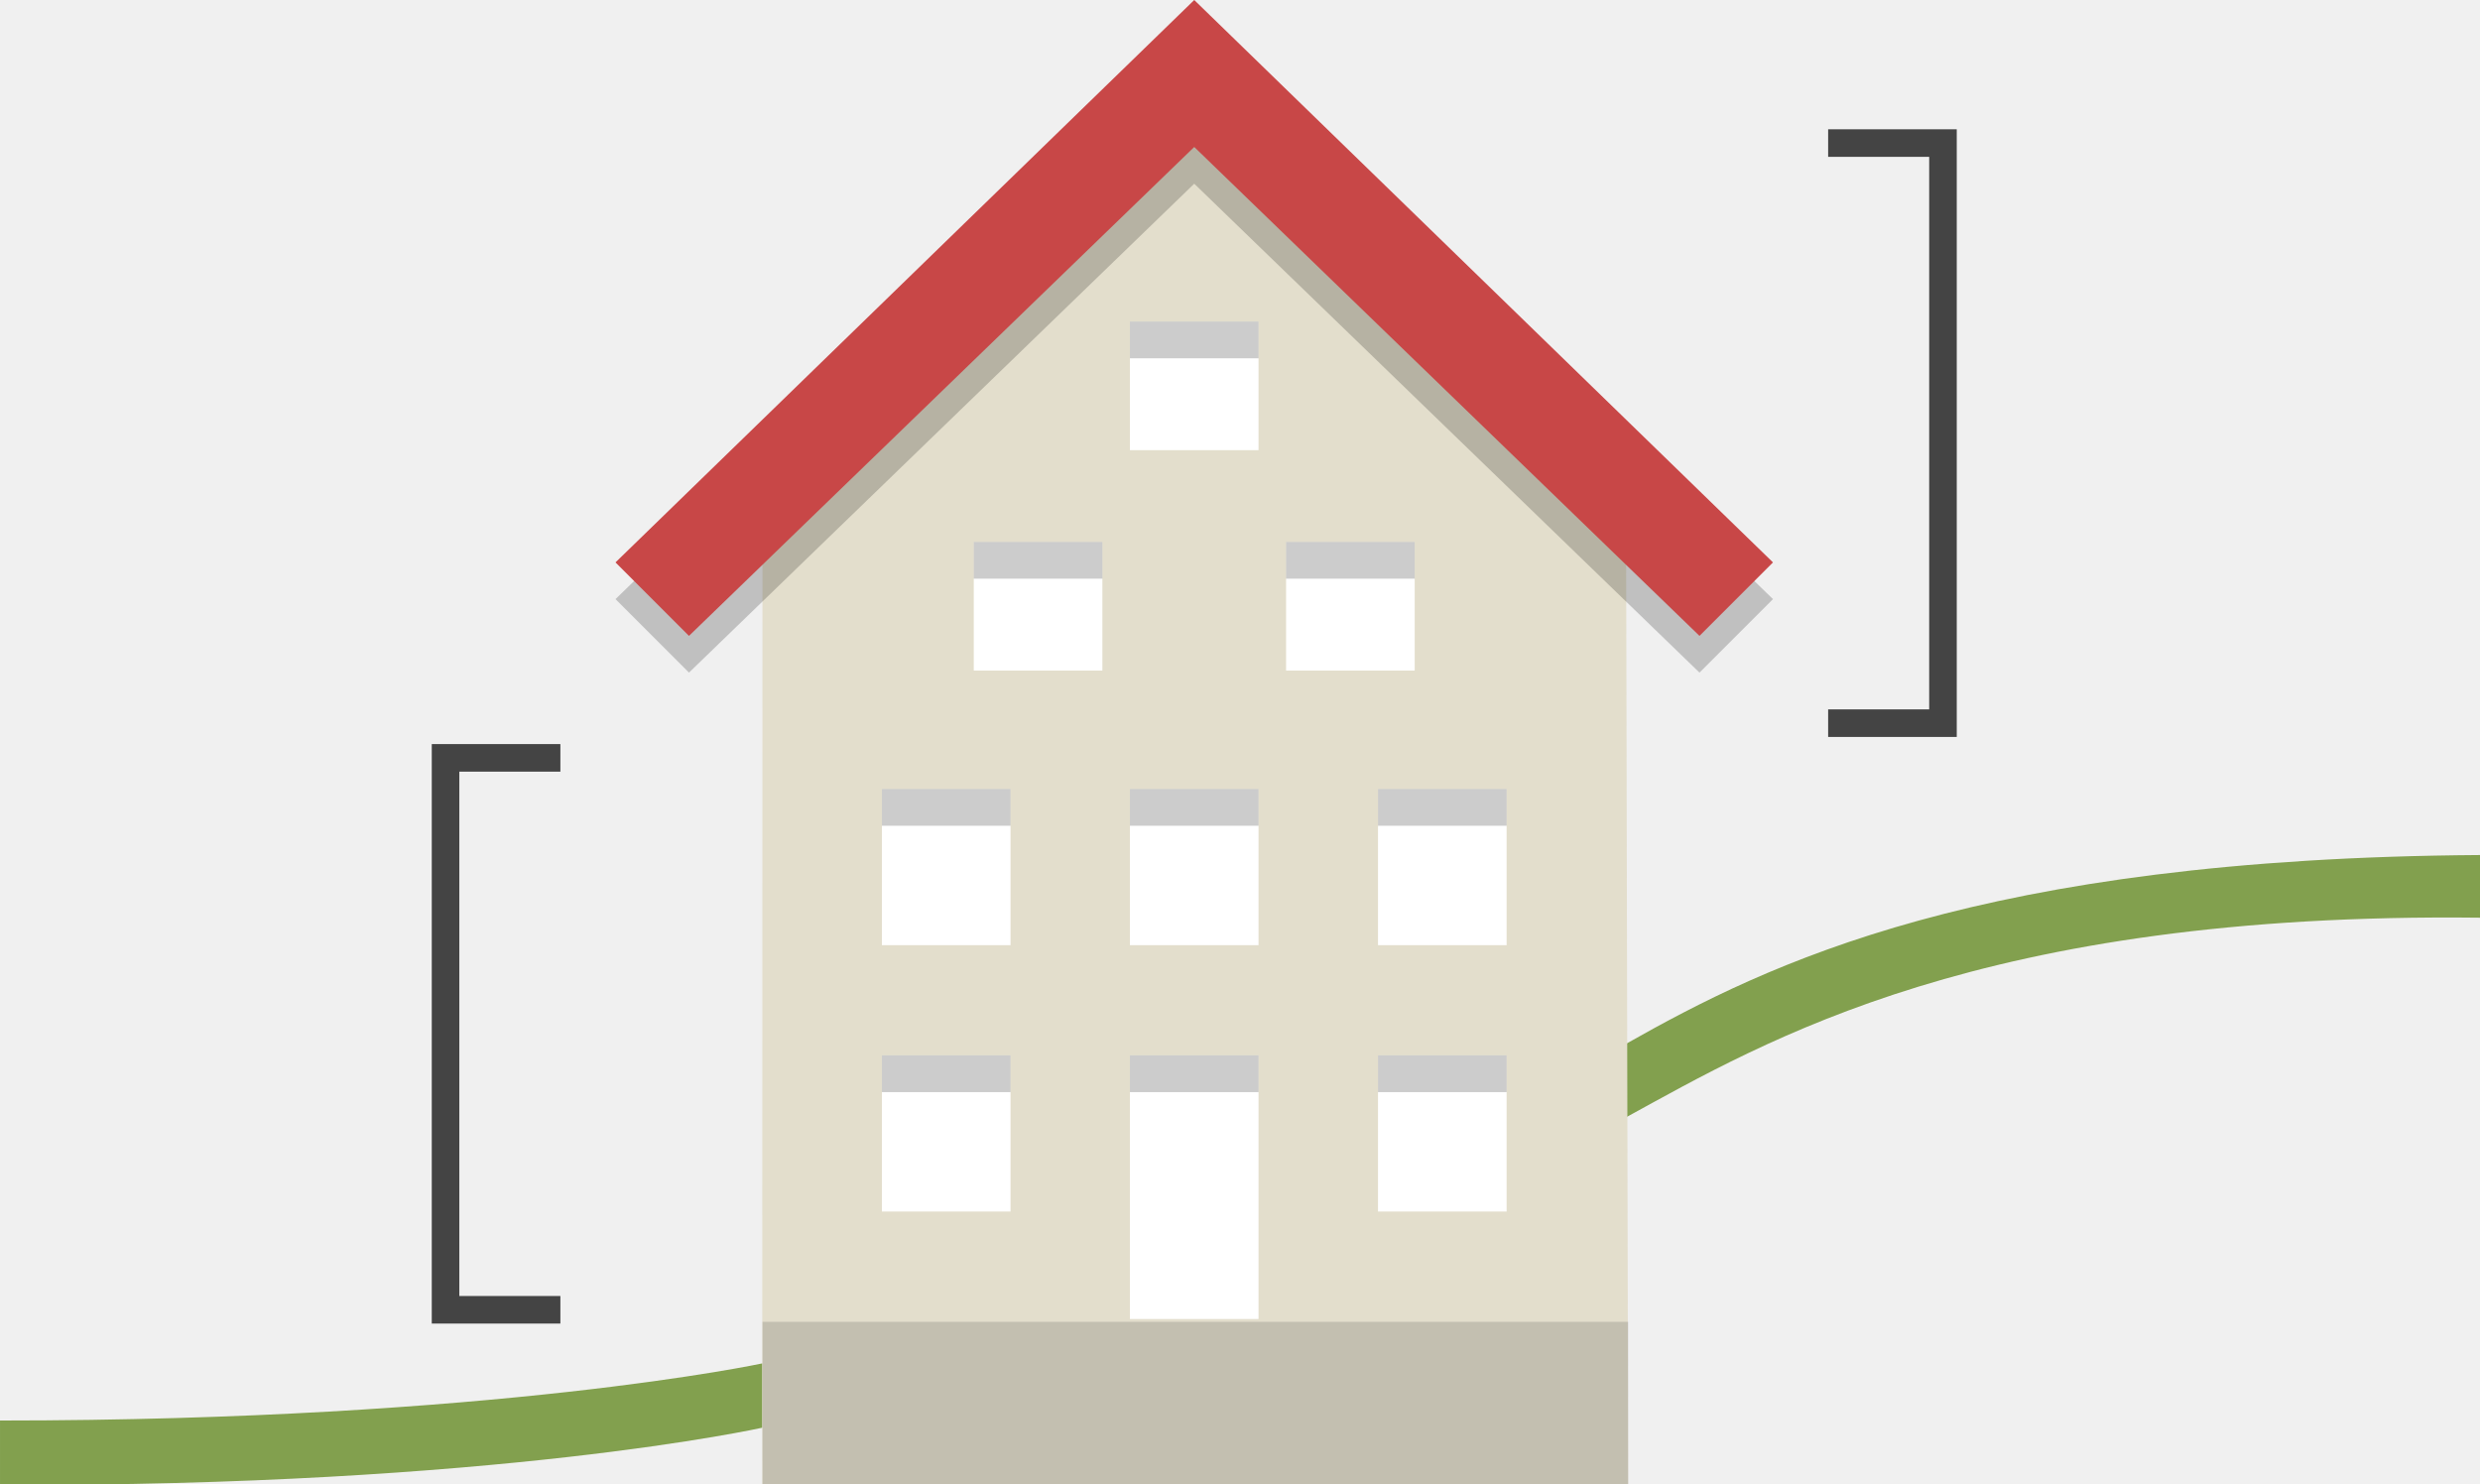
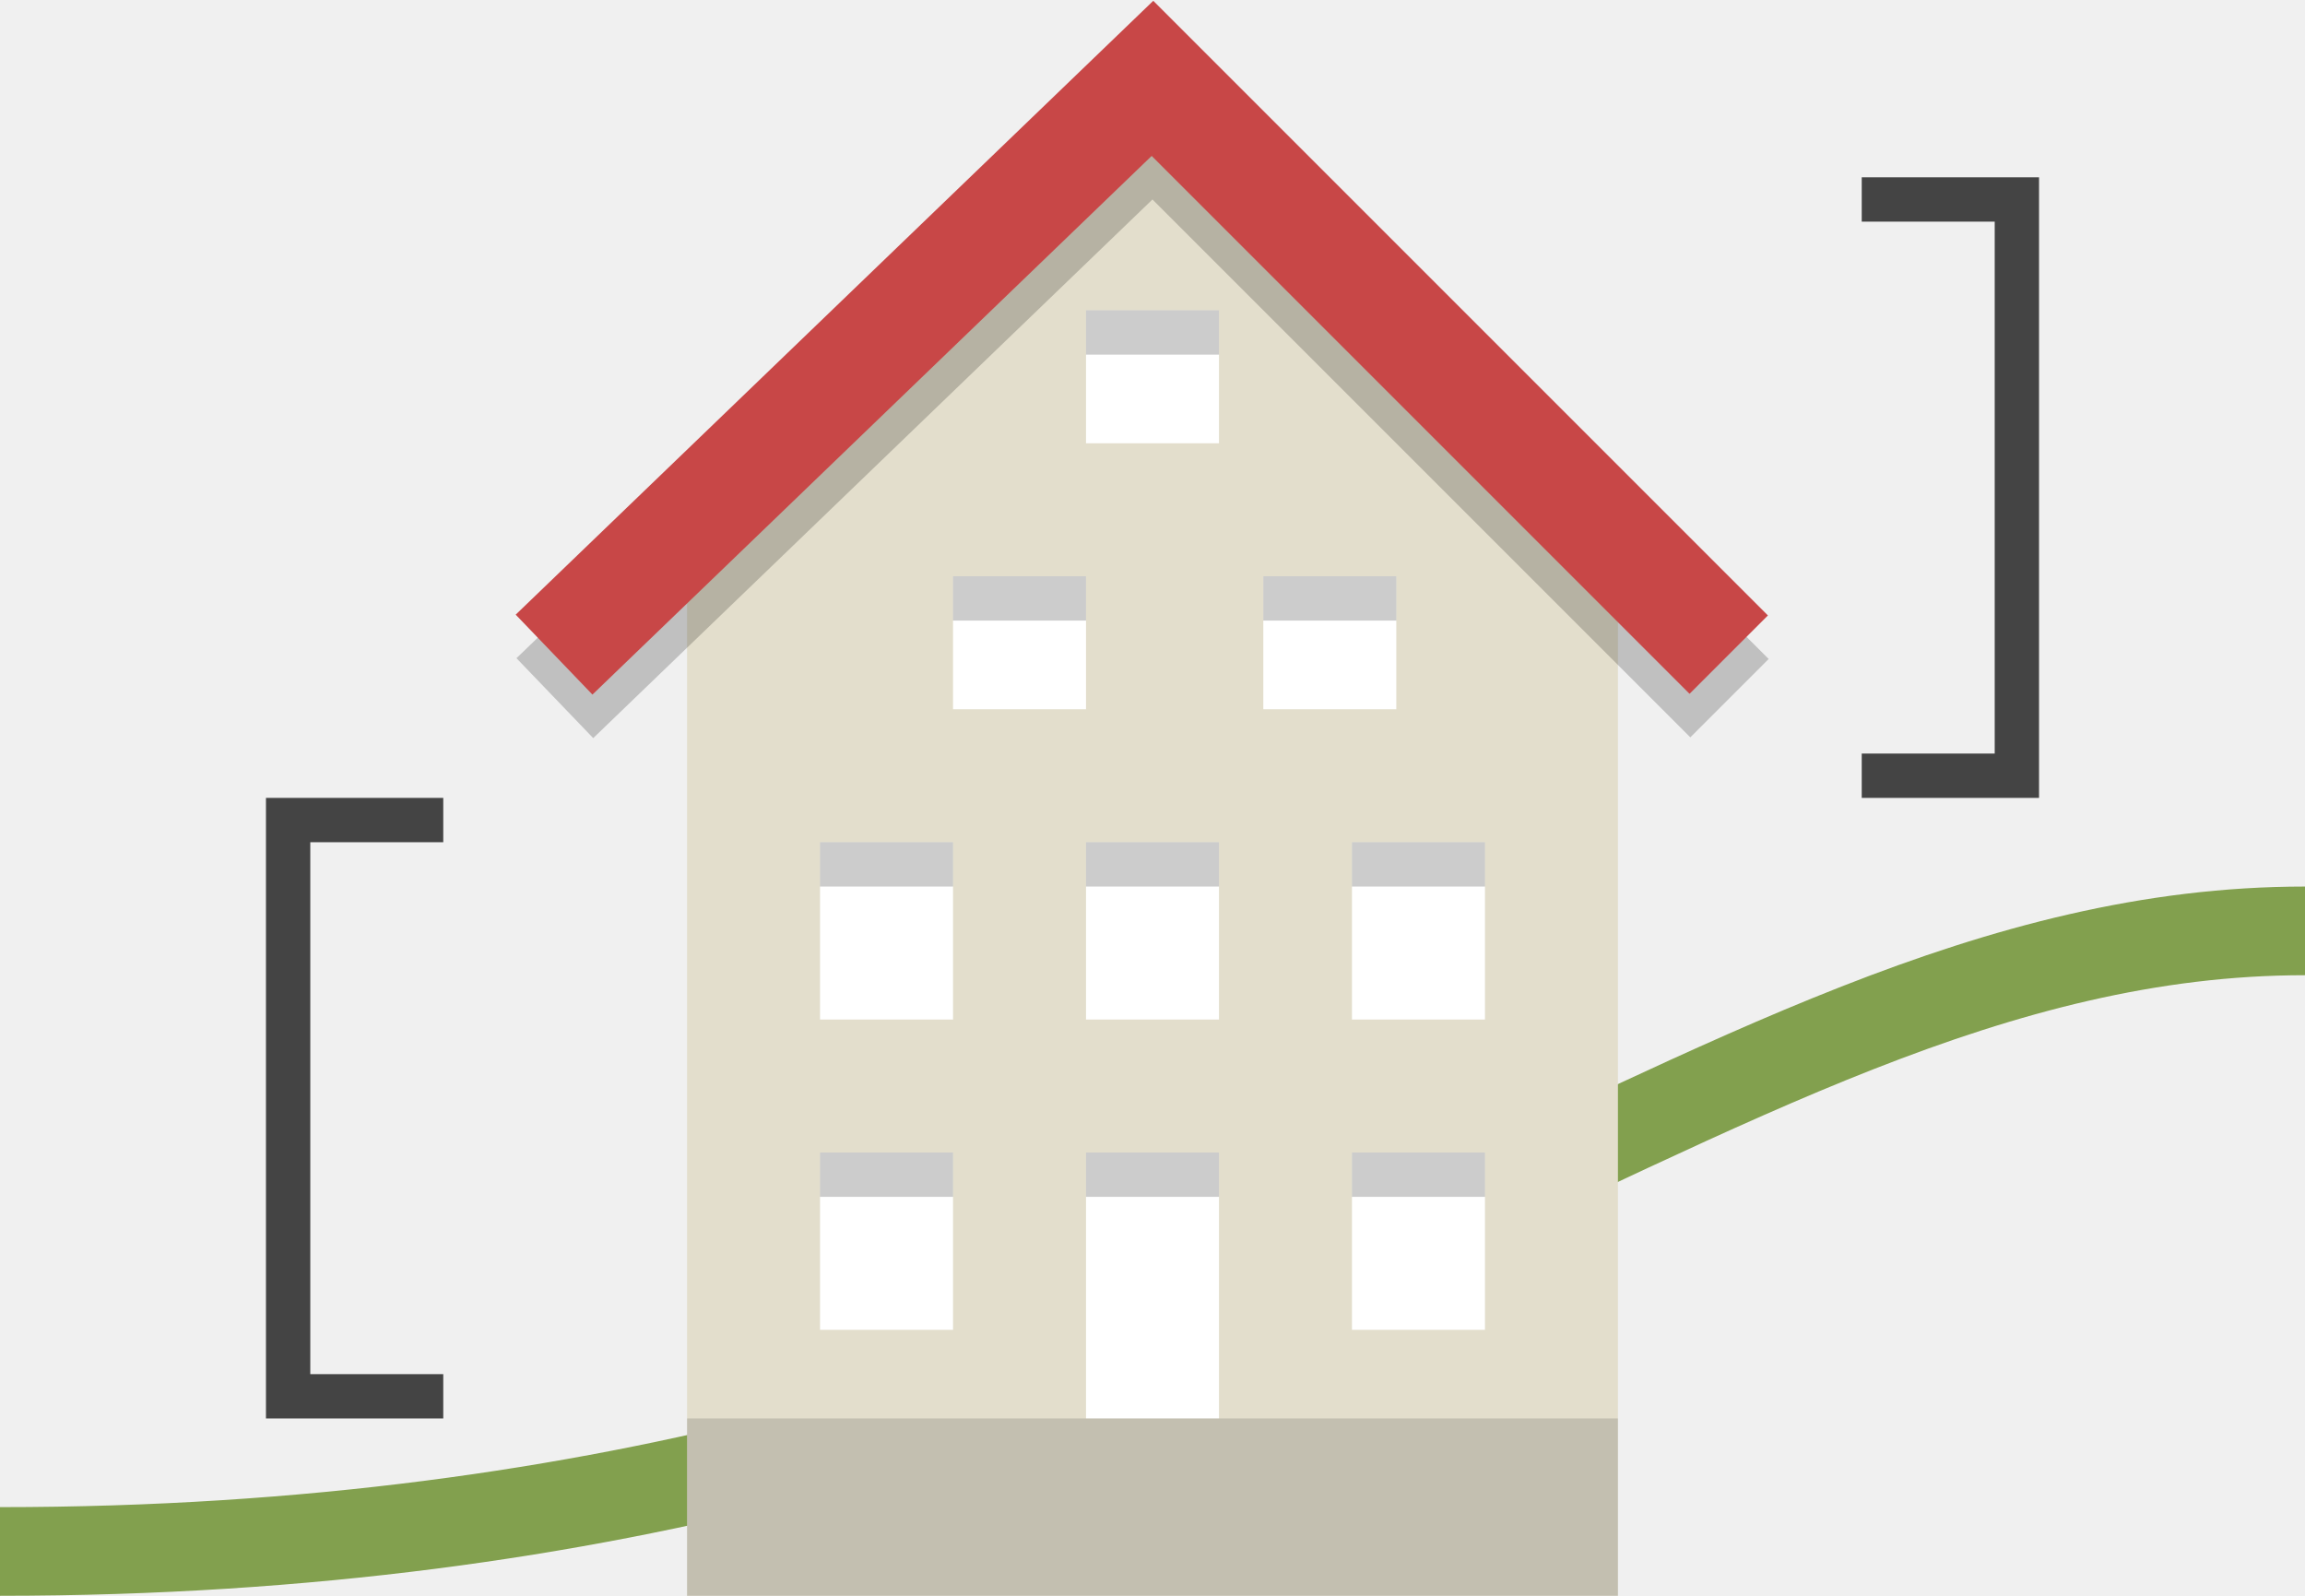
- <svg xmlns="http://www.w3.org/2000/svg" version="1.1" viewBox="0 0 239 143">
-   <path d="m41.61 71.71v2.656l1e-6 50.534v2.656h12.394v-2.656h-9.738l-1e-6 -50.534h9.738v-2.656z" fill="#444" />
-   <path d="m176.18 12.46v2.656h9.738v53.25h-9.738v2.656h12.394v-58.562z" fill="#444" />
-   <path d="m0.001 136.9c47.862 0 73.48-5.509 73.48-5.509v6.197s-25.618 5.72-73.48 5.509z" fill="#82a04e" />
-   <path d="m156.7 100.6v7.082c13.464-7.364 34.254-19.807 82.333-19.241v-6.039c-48.201 0.318-68.618 10.443-82.333 18.197z" fill="#82a04e" />
-   <path d="m115.09 1.28-41.609 46.036-0.026 96.32h83.454l-0.209-96.32z" fill="#e3decc" />
-   <path d="m115.09 3.54-55.774 54.2 7.082 7.082 48.692-47.118 48.692 47.118 7.082-7.082z" fill-opacity=".2" />
-   <path d="m115.09 0-55.774 54.2 7.082 7.082 48.692-47.118 48.692 47.118 7.082-7.082z" fill="#c84747" />
-   <rect x="123.94" y="52.23" width="12.394" height="12.394" fill="#fff" />
-   <rect x="93.843" y="52.23" width="12.394" height="12.394" fill="#fff" />
-   <rect x="108.89" y="76.04" width="12.394" height="15.05" fill="#fff" />
-   <rect x="84.99" y="76.04" width="12.394" height="15.05" fill="#fff" />
-   <rect x="132.8" y="76.04" width="12.394" height="15.05" fill="#fff" />
-   <rect x="108.89" y="101.71" width="12.394" height="25.407" fill="#fff" />
-   <rect x="84.99" y="101.71" width="12.394" height="15.05" fill="#fff" />
-   <rect x="132.8" y="101.71" width="12.394" height="15.05" fill="#fff" />
-   <rect x="108.89" y="30.99" width="12.394" height="12.394" fill="#fff" />
-   <rect x="93.843" y="52.23" width="12.394" height="3.541" fill-opacity=".2" />
-   <rect x="123.94" y="52.23" width="12.394" height="3.541" fill-opacity=".2" />
-   <rect x="108.89" y="30.99" width="12.394" height="3.541" fill-opacity=".2" />
-   <rect x="84.99" y="76.04" width="12.394" height="3.541" fill-opacity=".2" />
-   <rect x="108.89" y="76.04" width="12.394" height="3.541" fill-opacity=".2" />
-   <rect x="132.8" y="76.04" width="12.394" height="3.541" fill-opacity=".2" />
-   <rect x="132.8" y="101.71" width="12.394" height="3.541" fill-opacity=".2" />
-   <rect x="108.89" y="101.71" width="12.394" height="3.541" fill-opacity=".2" />
-   <rect x="84.99" y="101.71" width="12.394" height="3.541" fill-opacity=".2" />
-   <rect x="73.481" y="127.39" width="83.427" height="16.249" fill="#444" fill-opacity=".2" />
-   <rect x="243.45" y="113.48" width="4.426" height="41.609" fill-opacity="0" />
+ <svg xmlns="http://www.w3.org/2000/svg" version="1.1" viewBox="0 0 208 144">
+   <path d="m0 140c112 0 152-56 208-56" fill="none" stroke="#82a04e" stroke-linejoin="round" stroke-width="8" />
+   <path d="m104 8-42 40v96h84v-96z" fill="#e3decc" />
+   <rect x="114" y="52" width="12" height="12" fill="#fff" />
+   <rect x="86" y="52" width="12" height="12" fill="#fff" />
+   <rect x="98" y="104" width="12" height="24" fill="#fff" />
+   <rect x="74" y="104" width="12" height="16" fill="#fff" />
+   <rect x="122" y="104" width="12" height="16" fill="#fff" />
+   <rect x="98" y="28" width="12" height="12" fill="#fff" />
+   <rect x="86" y="52" width="12" height="4" fill-opacity=".2" />
+   <rect x="114" y="52" width="12" height="4" fill-opacity=".2" />
+   <rect x="98" y="28" width="12" height="4" fill-opacity=".2" />
+   <rect x="122" y="104" width="12" height="4" fill-opacity=".2" />
+   <rect x="98" y="104" width="12" height="4" fill-opacity=".2" />
+   <rect x="74" y="104" width="12" height="4" fill-opacity=".2" />
+   <rect x="74" y="76" width="12" height="16" fill="#fff" />
+   <rect x="74" y="76" width="12" height="4" fill-opacity=".2" />
+   <rect x="98" y="76" width="12" height="16" fill="#fff" />
+   <rect x="98" y="76" width="12" height="4" fill-opacity=".2" />
+   <rect x="122" y="76" width="12" height="16" fill="#fff" />
+   <rect x="122" y="76" width="12" height="4" fill-opacity=".2" />
+   <rect x="62" y="128" width="84" height="16" fill="#444" fill-opacity=".2" />
+   <path d="m40 126h-14v-52h14" fill="none" stroke="#444" stroke-width="4" />
+   <path d="m168 70h14v-52h-14" fill="none" stroke="#444" stroke-width="4" />
+   <path d="m104.14 4-57.535 55.393 6.926 7.213 50.465-48.607 48.537 48.537 7.07-7.072z" color="#000000" fill-opacity=".2" style="-inkscape-stroke:none" />
+   <path d="m104.07 0.072-57.535 55.393 6.926 7.213 50.465-48.607 48.537 48.537 7.07-7.072z" color="#000000" fill="#c84747" style="-inkscape-stroke:none" />
</svg>
